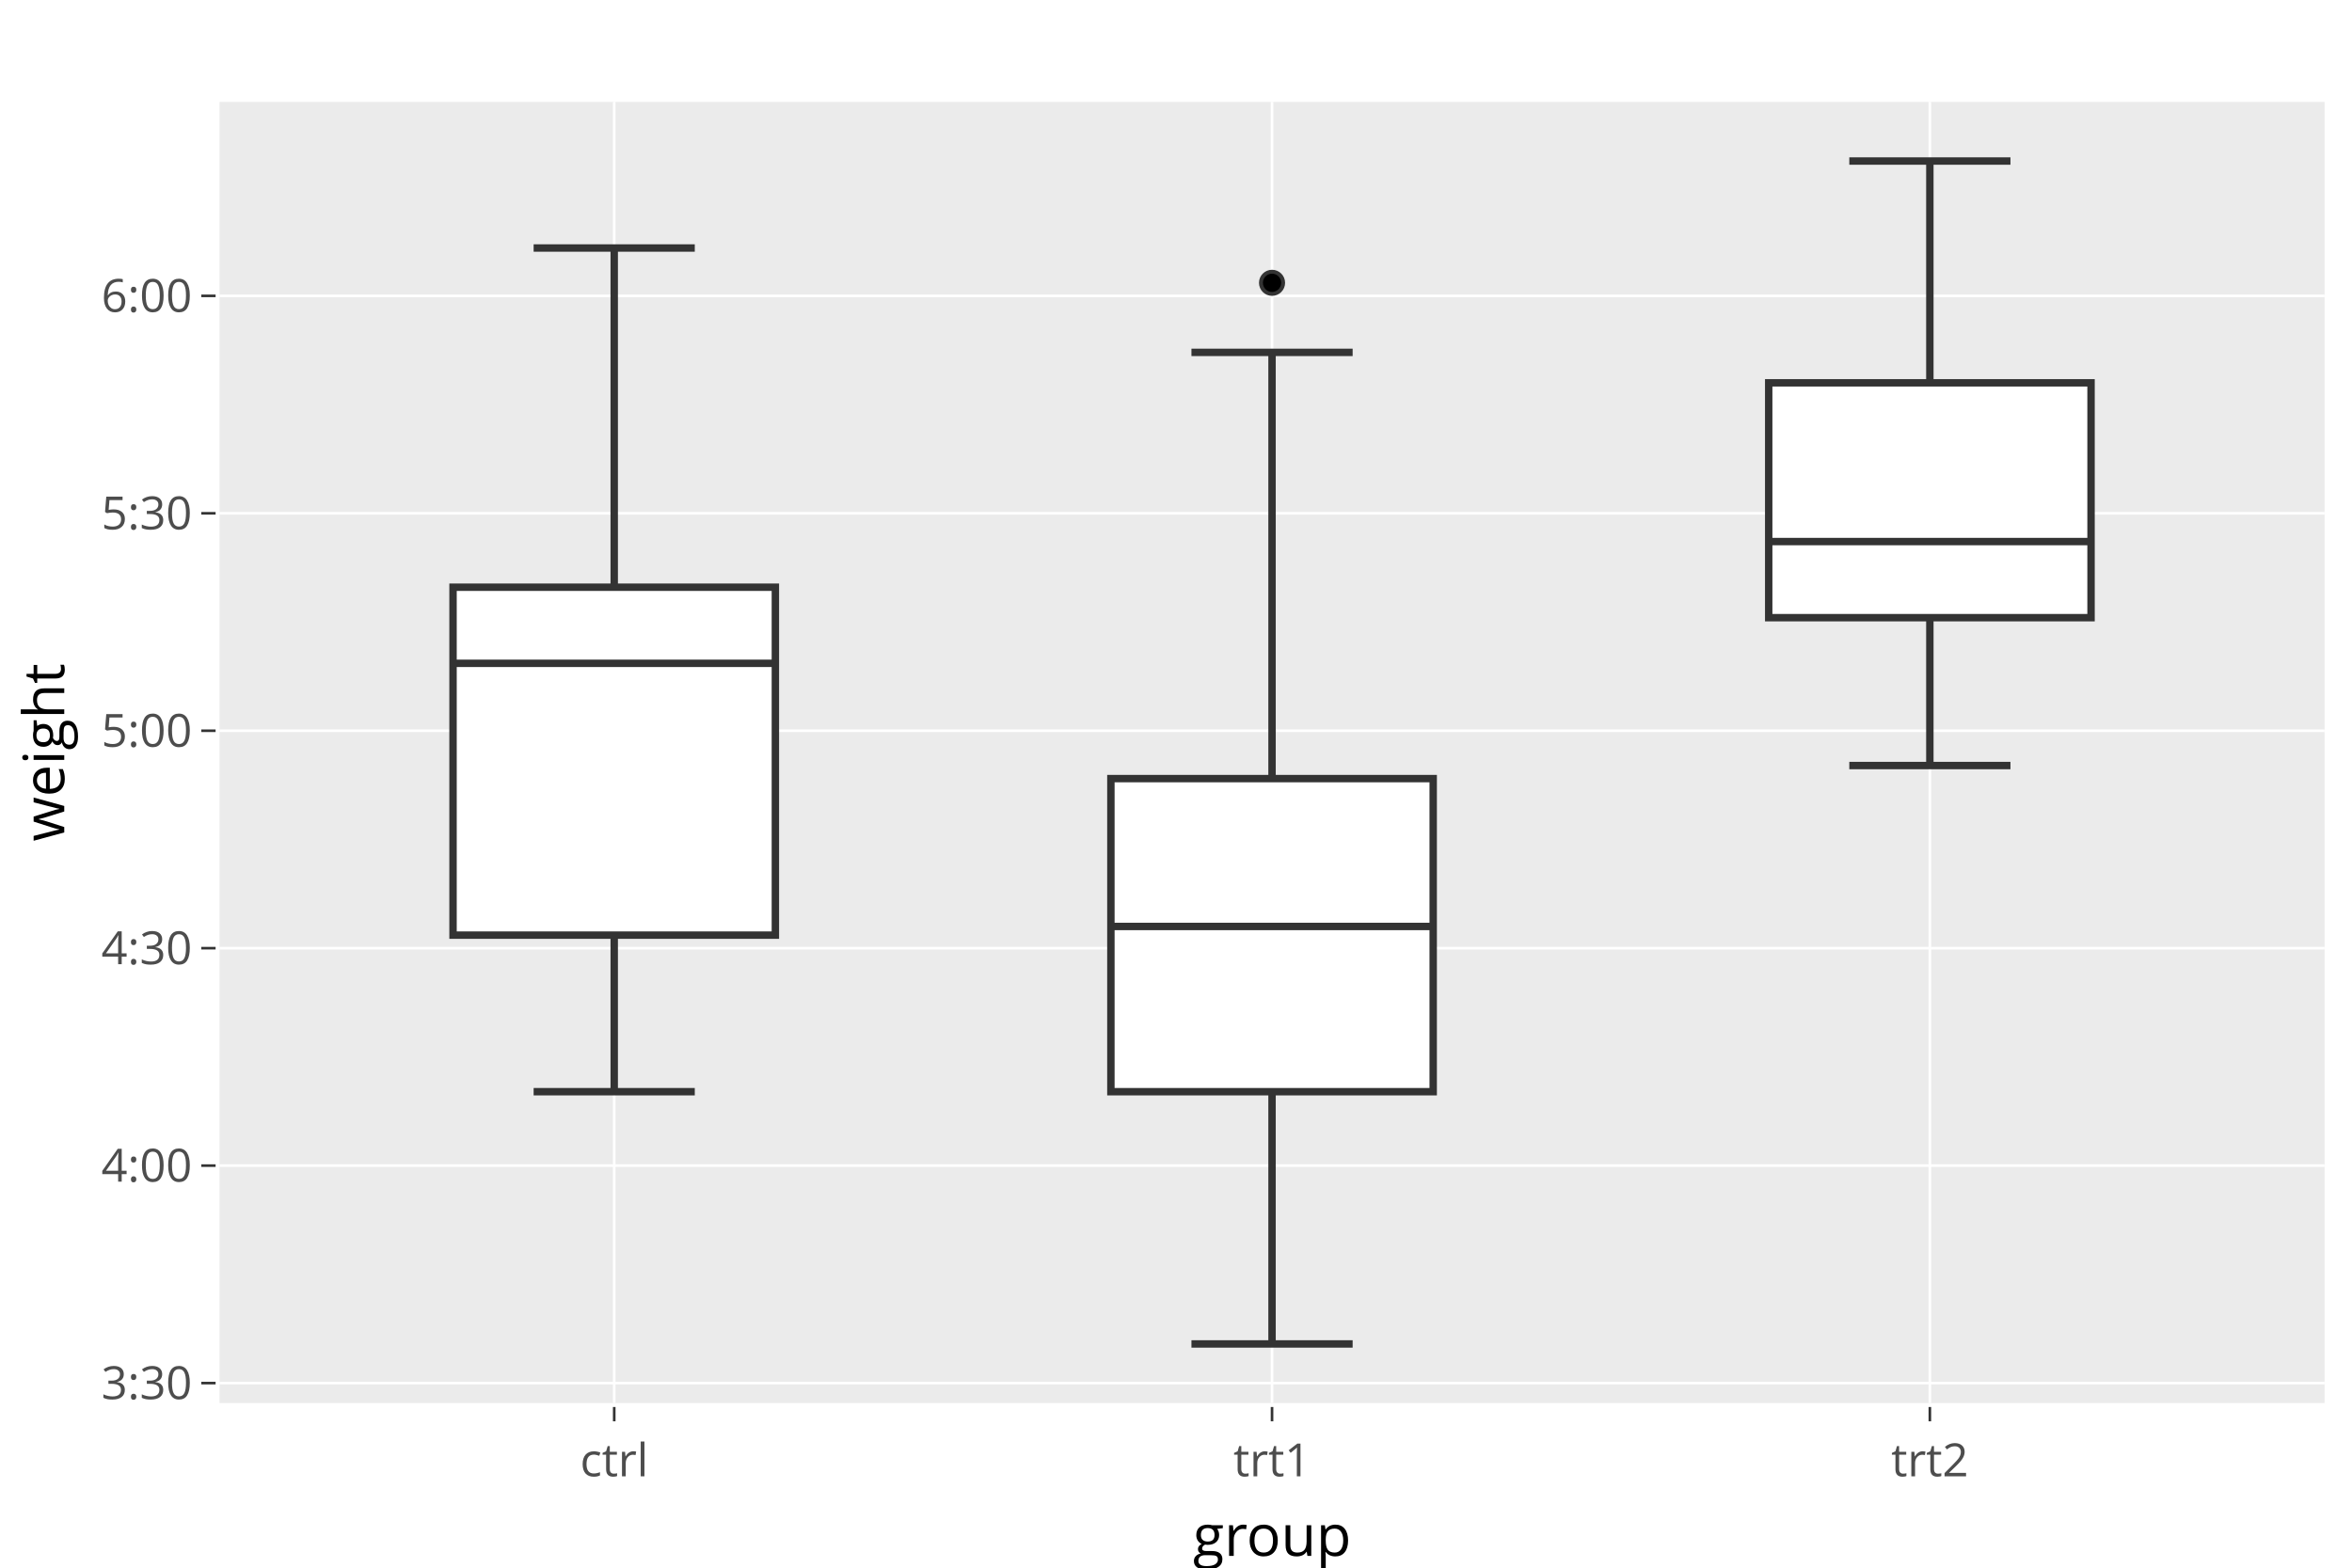
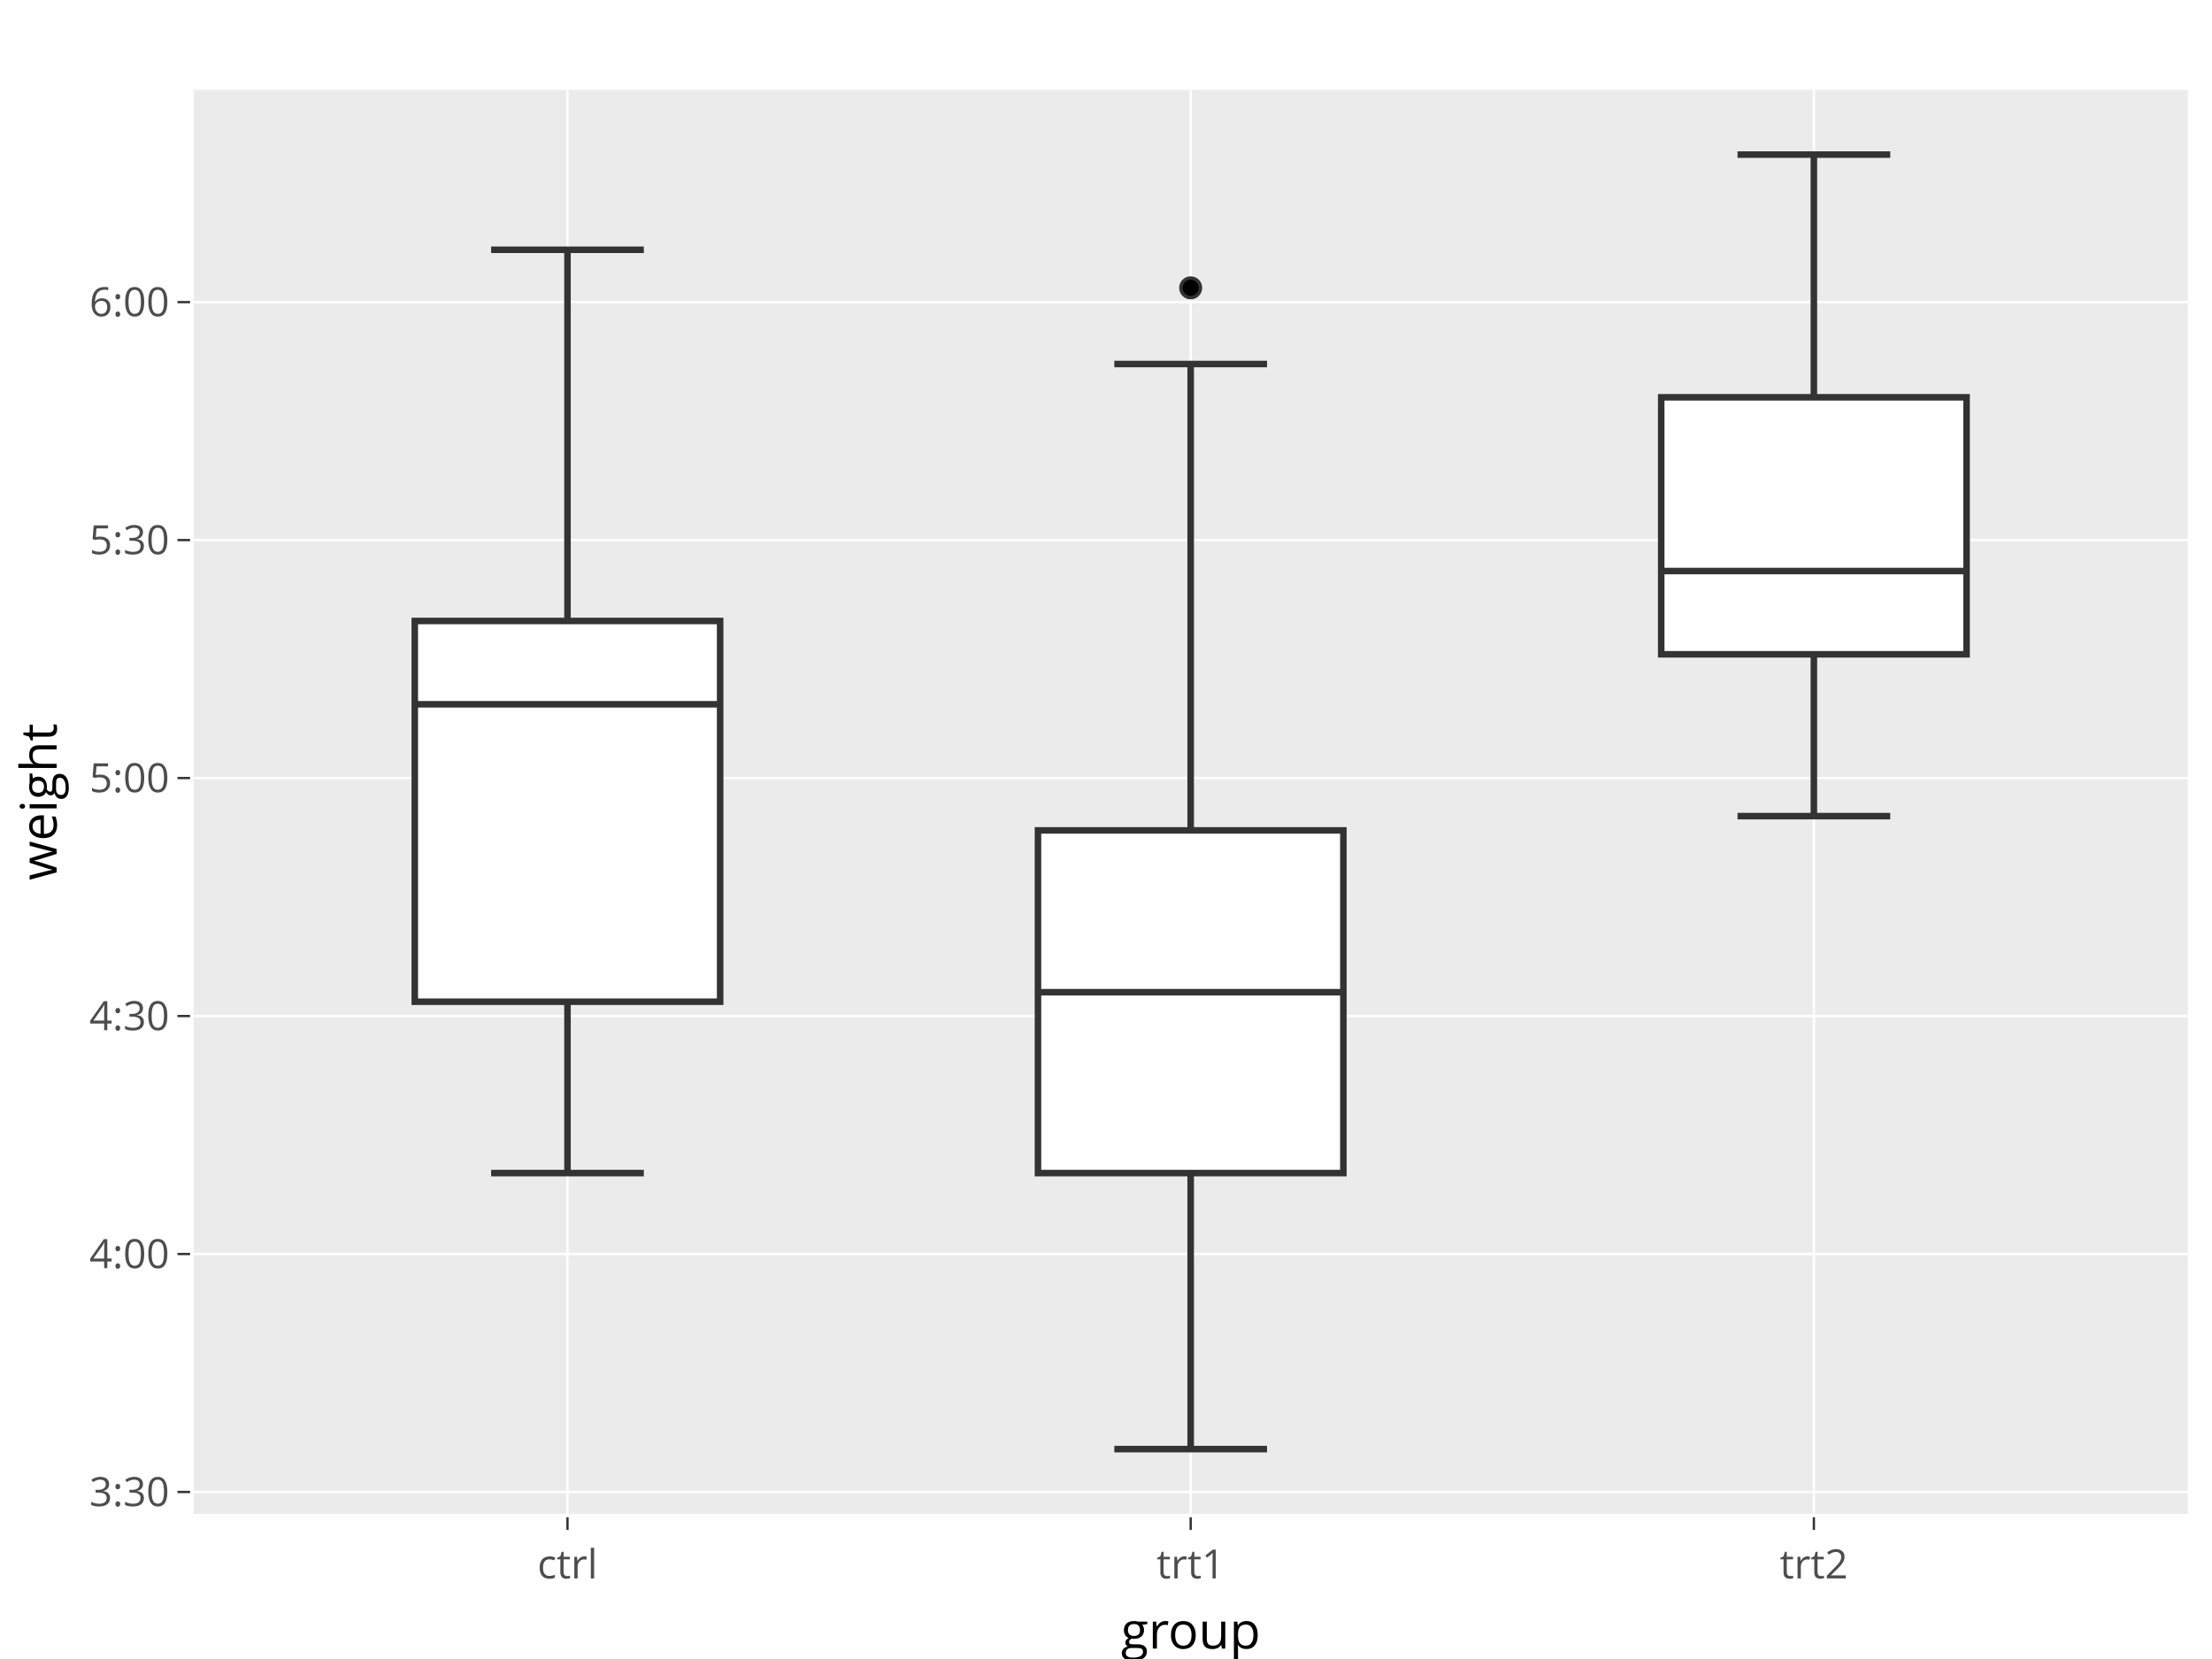
- <svg xmlns="http://www.w3.org/2000/svg" class="main-svg" width="600" height="400" viewBox="0 0 600 400">
-   <rect x="0" y="0" width="600" height="400" style="fill: rgb(255, 255, 255); fill-opacity: 1;" />
+ <svg xmlns="http://www.w3.org/2000/svg" class="main-svg" width="640" height="480" viewBox="0 0 640 480">
+   <rect x="0" y="0" width="640" height="480" style="fill: rgb(255, 255, 255); fill-opacity: 1;" />
  <defs id="defs-">
    <g class="clips">
      <clipPath id="clipxyplot" class="plotclip">
-         <rect width="537" height="332" />
+         <rect width="577" height="412" />
      </clipPath>
      <clipPath class="axesclip" id="clipx">
-         <rect x="56" y="0" width="537" height="400" />
+         <rect x="56" y="0" width="577" height="480" />
      </clipPath>
      <clipPath class="axesclip" id="clipy">
-         <rect x="0" y="26" width="600" height="332" />
+         <rect x="0" y="26" width="640" height="412" />
      </clipPath>
      <clipPath class="axesclip" id="clipxy">
-         <rect x="56" y="26" width="537" height="332" />
+         <rect x="56" y="26" width="577" height="412" />
      </clipPath>
    </g>
    <g class="gradients" />
  </defs>
  <g class="bglayer">
-     <rect class="bg" x="56" y="26" width="537" height="332" style="fill: rgb(235, 235, 235); fill-opacity: 1; stroke-width: 0;" />
+     <rect class="bg" x="56" y="26" width="577" height="412" style="fill: rgb(235, 235, 235); fill-opacity: 1; stroke-width: 0;" />
  </g>
  <g class="layer-below">
    <g class="imagelayer" />
    <g class="shapelayer" />
  </g>
  <g class="cartesianlayer">
    <g class="subplot xy">
      <g class="layer-subplot">
        <g class="shapelayer" />
        <g class="imagelayer" />
      </g>
      <g class="gridlayer">
        <g class="x">
-           <path class="xgrid crisp" d="M0,26v332" transform="translate(156.69,0)" style="stroke: rgb(255, 255, 255); stroke-opacity: 1; stroke-width: 0.664px;" />
-           <path class="xgrid crisp" d="M0,26v332" transform="translate(324.5,0)" style="stroke: rgb(255, 255, 255); stroke-opacity: 1; stroke-width: 0.664px;" />
-           <path class="xgrid crisp" d="M0,26v332" transform="translate(492.31,0)" style="stroke: rgb(255, 255, 255); stroke-opacity: 1; stroke-width: 0.664px;" />
+           <path class="xgrid crisp" d="M0,26v412" transform="translate(164.19,0)" style="stroke: rgb(255, 255, 255); stroke-opacity: 1; stroke-width: 0.664px;" />
+           <path class="xgrid crisp" d="M0,26v412" transform="translate(344.5,0)" style="stroke: rgb(255, 255, 255); stroke-opacity: 1; stroke-width: 0.664px;" />
+           <path class="xgrid crisp" d="M0,26v412" transform="translate(524.81,0)" style="stroke: rgb(255, 255, 255); stroke-opacity: 1; stroke-width: 0.664px;" />
        </g>
        <g class="y">
-           <path class="ygrid crisp" d="M56,0h537" transform="translate(0,352.9)" style="stroke: rgb(255, 255, 255); stroke-opacity: 1; stroke-width: 0.664px;" />
-           <path class="ygrid crisp" d="M56,0h537" transform="translate(0,297.41)" style="stroke: rgb(255, 255, 255); stroke-opacity: 1; stroke-width: 0.664px;" />
-           <path class="ygrid crisp" d="M56,0h537" transform="translate(0,241.93)" style="stroke: rgb(255, 255, 255); stroke-opacity: 1; stroke-width: 0.664px;" />
-           <path class="ygrid crisp" d="M56,0h537" transform="translate(0,186.45)" style="stroke: rgb(255, 255, 255); stroke-opacity: 1; stroke-width: 0.664px;" />
-           <path class="ygrid crisp" d="M56,0h537" transform="translate(0,130.97)" style="stroke: rgb(255, 255, 255); stroke-opacity: 1; stroke-width: 0.664px;" />
-           <path class="ygrid crisp" d="M56,0h537" transform="translate(0,75.49)" style="stroke: rgb(255, 255, 255); stroke-opacity: 1; stroke-width: 0.664px;" />
+           <path class="ygrid crisp" d="M56,0h577" transform="translate(0,431.67)" style="stroke: rgb(255, 255, 255); stroke-opacity: 1; stroke-width: 0.664px;" />
+           <path class="ygrid crisp" d="M56,0h577" transform="translate(0,362.82)" style="stroke: rgb(255, 255, 255); stroke-opacity: 1; stroke-width: 0.664px;" />
+           <path class="ygrid crisp" d="M56,0h577" transform="translate(0,293.97)" style="stroke: rgb(255, 255, 255); stroke-opacity: 1; stroke-width: 0.664px;" />
+           <path class="ygrid crisp" d="M56,0h577" transform="translate(0,225.11)" style="stroke: rgb(255, 255, 255); stroke-opacity: 1; stroke-width: 0.664px;" />
+           <path class="ygrid crisp" d="M56,0h577" transform="translate(0,156.26)" style="stroke: rgb(255, 255, 255); stroke-opacity: 1; stroke-width: 0.664px;" />
+           <path class="ygrid crisp" d="M56,0h577" transform="translate(0,87.41)" style="stroke: rgb(255, 255, 255); stroke-opacity: 1; stroke-width: 0.664px;" />
        </g>
      </g>
      <g class="zerolinelayer" />
      <path class="xlines-below" />
      <path class="ylines-below" />
      <g class="overlines-below" />
      <g class="xaxislayer-below" />
      <g class="yaxislayer-below" />
      <g class="overaxes-below" />
      <g class="plot" transform="translate(56, 26)" clip-path="url(#clipxyplot)">
        <g class="boxlayer mlayer">
          <g class="trace boxes" style="opacity: 1;">
-             <path class="box" d="M59.57,143.25H141.8M59.57,212.6H141.8V123.83H59.57ZM100.69,212.6V252.55M100.69,123.83V37.28M80.13,252.55H121.24M80.13,37.28H121.24" style="vector-effect: non-scaling-stroke; stroke-width: 1.89px; stroke: rgb(51, 51, 51); stroke-opacity: 1; fill: rgb(255, 255, 255); fill-opacity: 1;" />
-             <path class="box" d="M227.39,210.39H309.61M227.39,252.55H309.61V172.66H227.39ZM268.5,252.55V316.91M268.5,172.66V63.91M247.94,316.91H289.06M247.94,63.91H289.06" style="vector-effect: non-scaling-stroke; stroke-width: 1.89px; stroke: rgb(51, 51, 51); stroke-opacity: 1; fill: rgb(255, 255, 255); fill-opacity: 1;" />
-             <path class="box" d="M395.2,112.18H477.43M395.2,131.6H477.43V71.68H395.2ZM436.31,131.6V169.33M436.31,71.68V15.09M415.76,169.33H456.87M415.76,15.09H456.87" style="vector-effect: non-scaling-stroke; stroke-width: 1.89px; stroke: rgb(51, 51, 51); stroke-opacity: 1; fill: rgb(255, 255, 255); fill-opacity: 1;" />
+             <path class="box" d="M64.01,177.77H152.36M64.01,263.83H152.36V153.67H64.01ZM108.19,263.83V313.41M108.19,153.67V46.27M86.1,313.41H130.28M86.1,46.27H130.28" style="vector-effect: non-scaling-stroke; stroke-width: 1.89px; stroke: rgb(51, 51, 51); stroke-opacity: 1; fill: rgb(255, 255, 255); fill-opacity: 1;" />
+             <path class="box" d="M244.32,261.08H332.68M244.32,313.41H332.68V214.26H244.32ZM288.5,313.41V393.27M288.5,214.26V79.32M266.41,393.27H310.59M266.41,79.32H310.59" style="vector-effect: non-scaling-stroke; stroke-width: 1.89px; stroke: rgb(51, 51, 51); stroke-opacity: 1; fill: rgb(255, 255, 255); fill-opacity: 1;" />
+             <path class="box" d="M424.64,139.22H512.99M424.64,163.31H512.99V88.95H424.64ZM468.81,163.31V210.13M468.81,88.95V18.73M446.72,210.13H490.9M446.72,18.73H490.9" style="vector-effect: non-scaling-stroke; stroke-width: 1.89px; stroke: rgb(51, 51, 51); stroke-opacity: 1; fill: rgb(255, 255, 255); fill-opacity: 1;" />
            <g class="points" />
            <g class="points">
-               <path class="point" transform="translate(268.5,46.16)" d="M2.83,0A2.83,2.83 0 1,1 0,-2.83A2.83,2.83 0 0,1 2.83,0Z" style="opacity: 1; stroke-width: 1px; fill: rgb(0, 0, 0); fill-opacity: 1; stroke: rgb(51, 51, 51); stroke-opacity: 1;" />
+               <path class="point" transform="translate(288.5,57.28)" d="M2.83,0A2.83,2.83 0 1,1 0,-2.83A2.83,2.83 0 0,1 2.83,0Z" style="opacity: 1; stroke-width: 1px; fill: rgb(0, 0, 0); fill-opacity: 1; stroke: rgb(51, 51, 51); stroke-opacity: 1;" />
            </g>
            <g class="points" />
          </g>
        </g>
      </g>
      <g class="overplot" />
      <path class="xlines-above crisp" d="" style="fill: none; stroke-width: 1px; stroke: rgb(0, 0, 0); stroke-opacity: 0;" />
      <path class="ylines-above crisp" d="" style="fill: none; stroke-width: 1px; stroke: rgb(0, 0, 0); stroke-opacity: 0;" />
      <g class="overlines-above" />
      <g class="xaxislayer-above">
-         <path class="xtick ticks crisp" d="M0,359v3.653" transform="translate(156.69,0)" style="stroke: rgb(51, 51, 51); stroke-opacity: 1; stroke-width: 0.664px;" />
-         <path class="xtick ticks crisp" d="M0,359v3.653" transform="translate(324.5,0)" style="stroke: rgb(51, 51, 51); stroke-opacity: 1; stroke-width: 0.664px;" />
-         <path class="xtick ticks crisp" d="M0,359v3.653" transform="translate(492.31,0)" style="stroke: rgb(51, 51, 51); stroke-opacity: 1; stroke-width: 0.664px;" />
+         <path class="xtick ticks crisp" d="M0,439v3.653" transform="translate(164.19,0)" style="stroke: rgb(51, 51, 51); stroke-opacity: 1; stroke-width: 0.664px;" />
+         <path class="xtick ticks crisp" d="M0,439v3.653" transform="translate(344.5,0)" style="stroke: rgb(51, 51, 51); stroke-opacity: 1; stroke-width: 0.664px;" />
+         <path class="xtick ticks crisp" d="M0,439v3.653" transform="translate(524.81,0)" style="stroke: rgb(51, 51, 51); stroke-opacity: 1; stroke-width: 0.664px;" />
        <g class="xtick">
-           <text text-anchor="middle" x="0" y="376.68" transform="translate(156.69,0)" style="font-family: 'Open Sans', verdana, arial, sans-serif; font-size: 11.69px; fill: rgb(77, 77, 77); fill-opacity: 1; white-space: pre;">ctrl</text>
+           <text text-anchor="middle" x="0" y="456.68" transform="translate(164.19,0)" style="font-family: 'Open Sans', verdana, arial, sans-serif; font-size: 11.69px; fill: rgb(77, 77, 77); fill-opacity: 1; white-space: pre;">ctrl</text>
        </g>
        <g class="xtick">
-           <text text-anchor="middle" x="0" y="376.68" transform="translate(324.5,0)" style="font-family: 'Open Sans', verdana, arial, sans-serif; font-size: 11.69px; fill: rgb(77, 77, 77); fill-opacity: 1; white-space: pre;">trt1</text>
+           <text text-anchor="middle" x="0" y="456.68" transform="translate(344.5,0)" style="font-family: 'Open Sans', verdana, arial, sans-serif; font-size: 11.69px; fill: rgb(77, 77, 77); fill-opacity: 1; white-space: pre;">trt1</text>
        </g>
        <g class="xtick">
-           <text text-anchor="middle" x="0" y="376.68" transform="translate(492.31,0)" style="font-family: 'Open Sans', verdana, arial, sans-serif; font-size: 11.69px; fill: rgb(77, 77, 77); fill-opacity: 1; white-space: pre;">trt2</text>
+           <text text-anchor="middle" x="0" y="456.68" transform="translate(524.81,0)" style="font-family: 'Open Sans', verdana, arial, sans-serif; font-size: 11.69px; fill: rgb(77, 77, 77); fill-opacity: 1; white-space: pre;">trt2</text>
        </g>
      </g>
      <g class="yaxislayer-above">
-         <path class="ytick ticks crisp" d="M55,0h-3.653" transform="translate(0,352.9)" style="stroke: rgb(51, 51, 51); stroke-opacity: 1; stroke-width: 0.664px;" />
-         <path class="ytick ticks crisp" d="M55,0h-3.653" transform="translate(0,297.41)" style="stroke: rgb(51, 51, 51); stroke-opacity: 1; stroke-width: 0.664px;" />
-         <path class="ytick ticks crisp" d="M55,0h-3.653" transform="translate(0,241.93)" style="stroke: rgb(51, 51, 51); stroke-opacity: 1; stroke-width: 0.664px;" />
-         <path class="ytick ticks crisp" d="M55,0h-3.653" transform="translate(0,186.45)" style="stroke: rgb(51, 51, 51); stroke-opacity: 1; stroke-width: 0.664px;" />
-         <path class="ytick ticks crisp" d="M55,0h-3.653" transform="translate(0,130.97)" style="stroke: rgb(51, 51, 51); stroke-opacity: 1; stroke-width: 0.664px;" />
-         <path class="ytick ticks crisp" d="M55,0h-3.653" transform="translate(0,75.49)" style="stroke: rgb(51, 51, 51); stroke-opacity: 1; stroke-width: 0.664px;" />
+         <path class="ytick ticks crisp" d="M55,0h-3.653" transform="translate(0,431.67)" style="stroke: rgb(51, 51, 51); stroke-opacity: 1; stroke-width: 0.664px;" />
+         <path class="ytick ticks crisp" d="M55,0h-3.653" transform="translate(0,362.82)" style="stroke: rgb(51, 51, 51); stroke-opacity: 1; stroke-width: 0.664px;" />
+         <path class="ytick ticks crisp" d="M55,0h-3.653" transform="translate(0,293.97)" style="stroke: rgb(51, 51, 51); stroke-opacity: 1; stroke-width: 0.664px;" />
+         <path class="ytick ticks crisp" d="M55,0h-3.653" transform="translate(0,225.11)" style="stroke: rgb(51, 51, 51); stroke-opacity: 1; stroke-width: 0.664px;" />
+         <path class="ytick ticks crisp" d="M55,0h-3.653" transform="translate(0,156.26)" style="stroke: rgb(51, 51, 51); stroke-opacity: 1; stroke-width: 0.664px;" />
+         <path class="ytick ticks crisp" d="M55,0h-3.653" transform="translate(0,87.41)" style="stroke: rgb(51, 51, 51); stroke-opacity: 1; stroke-width: 0.664px;" />
        <g class="ytick">
-           <text text-anchor="end" x="49.009" y="4.091" transform="translate(0,352.9)" style="font-family: 'Open Sans', verdana, arial, sans-serif; font-size: 11.69px; fill: rgb(77, 77, 77); fill-opacity: 1; white-space: pre;">3:30</text>
+           <text text-anchor="end" x="49.009" y="4.091" transform="translate(0,431.67)" style="font-family: 'Open Sans', verdana, arial, sans-serif; font-size: 11.69px; fill: rgb(77, 77, 77); fill-opacity: 1; white-space: pre;">3:30</text>
        </g>
        <g class="ytick">
-           <text text-anchor="end" x="49.009" y="4.091" transform="translate(0,297.41)" style="font-family: 'Open Sans', verdana, arial, sans-serif; font-size: 11.69px; fill: rgb(77, 77, 77); fill-opacity: 1; white-space: pre;">4:00</text>
+           <text text-anchor="end" x="49.009" y="4.091" transform="translate(0,362.82)" style="font-family: 'Open Sans', verdana, arial, sans-serif; font-size: 11.69px; fill: rgb(77, 77, 77); fill-opacity: 1; white-space: pre;">4:00</text>
        </g>
        <g class="ytick">
-           <text text-anchor="end" x="49.009" y="4.091" transform="translate(0,241.93)" style="font-family: 'Open Sans', verdana, arial, sans-serif; font-size: 11.69px; fill: rgb(77, 77, 77); fill-opacity: 1; white-space: pre;">4:30</text>
+           <text text-anchor="end" x="49.009" y="4.091" transform="translate(0,293.97)" style="font-family: 'Open Sans', verdana, arial, sans-serif; font-size: 11.69px; fill: rgb(77, 77, 77); fill-opacity: 1; white-space: pre;">4:30</text>
        </g>
        <g class="ytick">
-           <text text-anchor="end" x="49.009" y="4.091" transform="translate(0,186.45)" style="font-family: 'Open Sans', verdana, arial, sans-serif; font-size: 11.69px; fill: rgb(77, 77, 77); fill-opacity: 1; white-space: pre;">5:00</text>
+           <text text-anchor="end" x="49.009" y="4.091" transform="translate(0,225.11)" style="font-family: 'Open Sans', verdana, arial, sans-serif; font-size: 11.69px; fill: rgb(77, 77, 77); fill-opacity: 1; white-space: pre;">5:00</text>
        </g>
        <g class="ytick">
-           <text text-anchor="end" x="49.009" y="4.091" transform="translate(0,130.97)" style="font-family: 'Open Sans', verdana, arial, sans-serif; font-size: 11.69px; fill: rgb(77, 77, 77); fill-opacity: 1; white-space: pre;">5:30</text>
+           <text text-anchor="end" x="49.009" y="4.091" transform="translate(0,156.26)" style="font-family: 'Open Sans', verdana, arial, sans-serif; font-size: 11.69px; fill: rgb(77, 77, 77); fill-opacity: 1; white-space: pre;">5:30</text>
        </g>
        <g class="ytick">
-           <text text-anchor="end" x="49.009" y="4.091" transform="translate(0,75.49)" style="font-family: 'Open Sans', verdana, arial, sans-serif; font-size: 11.69px; fill: rgb(77, 77, 77); fill-opacity: 1; white-space: pre;">6:00</text>
+           <text text-anchor="end" x="49.009" y="4.091" transform="translate(0,87.41)" style="font-family: 'Open Sans', verdana, arial, sans-serif; font-size: 11.69px; fill: rgb(77, 77, 77); fill-opacity: 1; white-space: pre;">6:00</text>
        </g>
      </g>
      <g class="overaxes-above" />
    </g>
  </g>
  <g class="polarlayer" />
  <g class="ternarylayer" />
  <g class="geolayer" />
  <g class="pielayer" />
  <g class="glimages" />
  <defs id="topdefs-">
    <g class="clips" />
  </defs>
  <g class="layer-above">
    <g class="imagelayer" />
    <g class="shapelayer">
-       <path data-index="0" fill-rule="evenodd" d="M56,358H593V26H56Z" style="opacity: 1; stroke: rgb(0, 0, 0); stroke-opacity: 0; fill: rgb(0, 0, 0); fill-opacity: 0; stroke-width: 0px;" />
+       <path data-index="0" fill-rule="evenodd" d="M56,438H633V26H56Z" style="opacity: 1; stroke: rgb(0, 0, 0); stroke-opacity: 0; fill: rgb(0, 0, 0); fill-opacity: 0; stroke-width: 0px;" />
    </g>
  </g>
  <g class="infolayer">
    <g class="g-gtitle" />
    <g class="g-xtitle" transform="translate(0,-14.85124)">
-       <text class="xtitle" x="324.5" y="411.836" text-anchor="middle" style="font-family: 'Open Sans', verdana, arial, sans-serif; font-size: 14.61px; fill: rgb(0, 0, 0); opacity: 1; font-weight: normal; white-space: pre;">group</text>
+       <text class="xtitle" x="344.5" y="491.836" text-anchor="middle" style="font-family: 'Open Sans', verdana, arial, sans-serif; font-size: 14.61px; fill: rgb(0, 0, 0); opacity: 1; font-weight: normal; white-space: pre;">group</text>
    </g>
    <g class="g-ytitle" transform="translate(-0.3857422,0)">
-       <text class="ytitle" transform="rotate(-90,16.77626,192)" x="16.776" y="192" text-anchor="middle" style="font-family: 'Open Sans', verdana, arial, sans-serif; font-size: 14.61px; fill: rgb(0, 0, 0); opacity: 1; font-weight: normal; white-space: pre;">weight</text>
+       <text class="ytitle" transform="rotate(-90,16.77626,232)" x="16.776" y="232" text-anchor="middle" style="font-family: 'Open Sans', verdana, arial, sans-serif; font-size: 14.61px; fill: rgb(0, 0, 0); opacity: 1; font-weight: normal; white-space: pre;">weight</text>
    </g>
  </g>
</svg>
